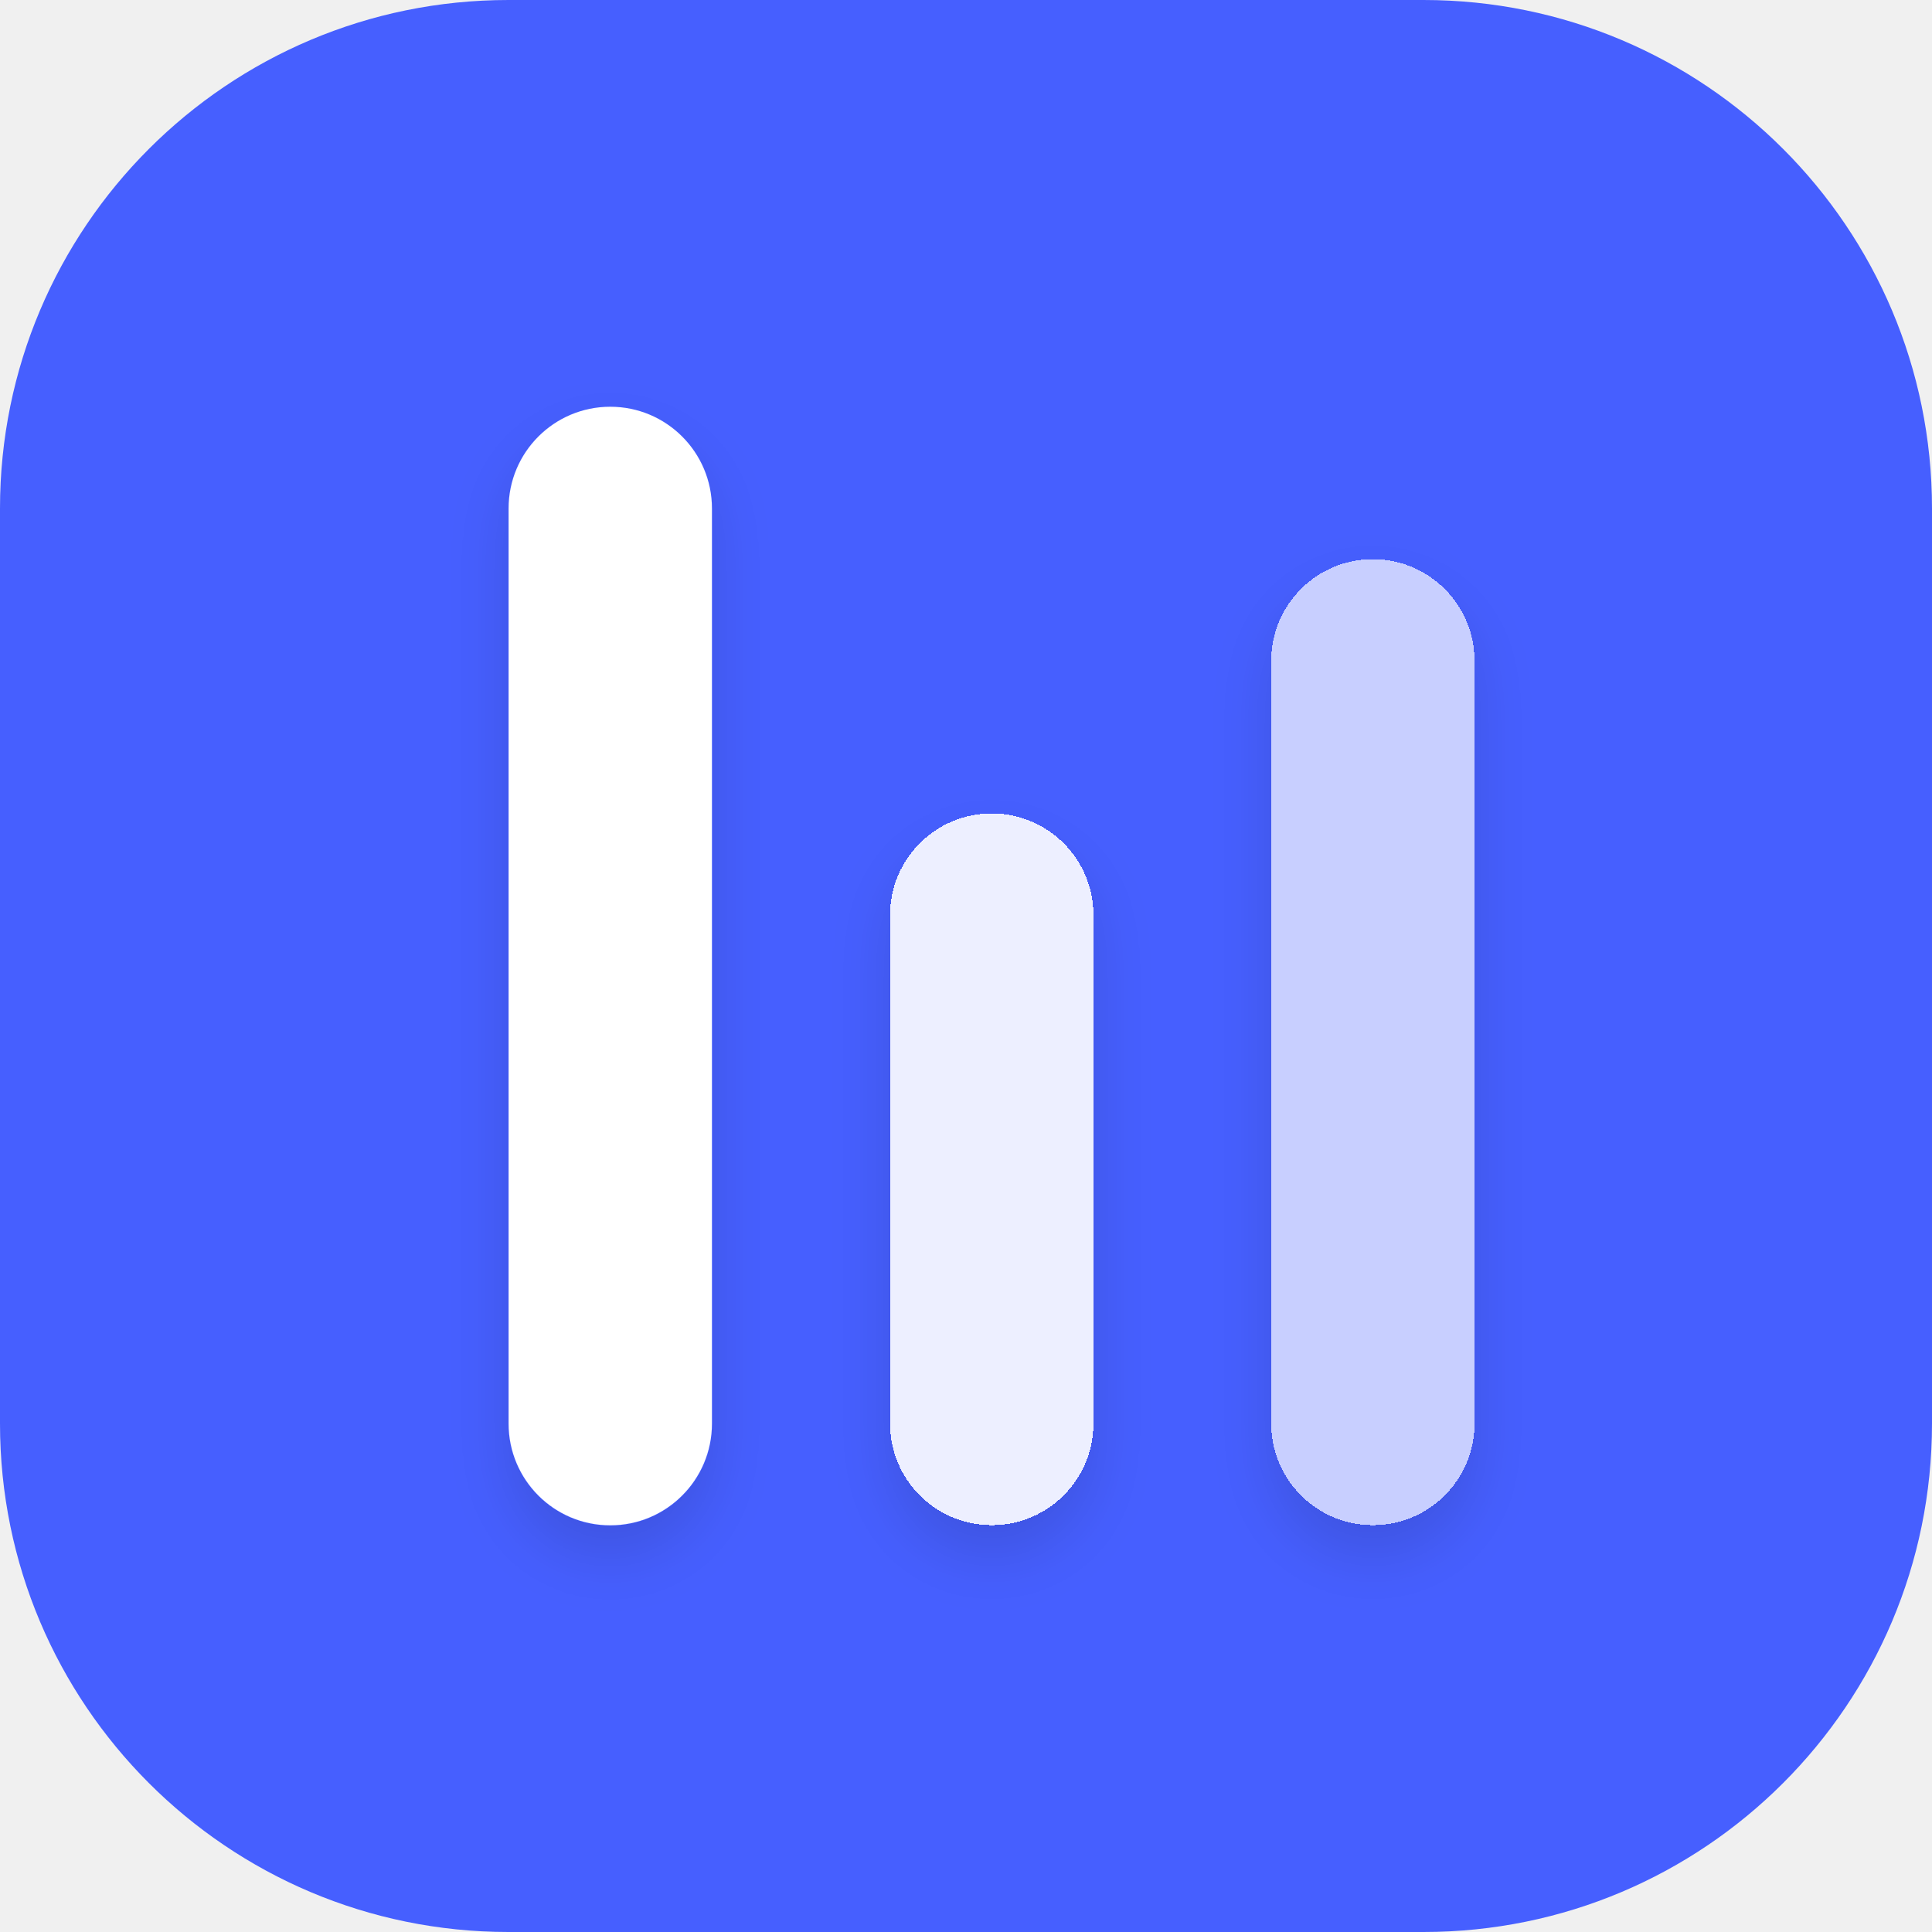
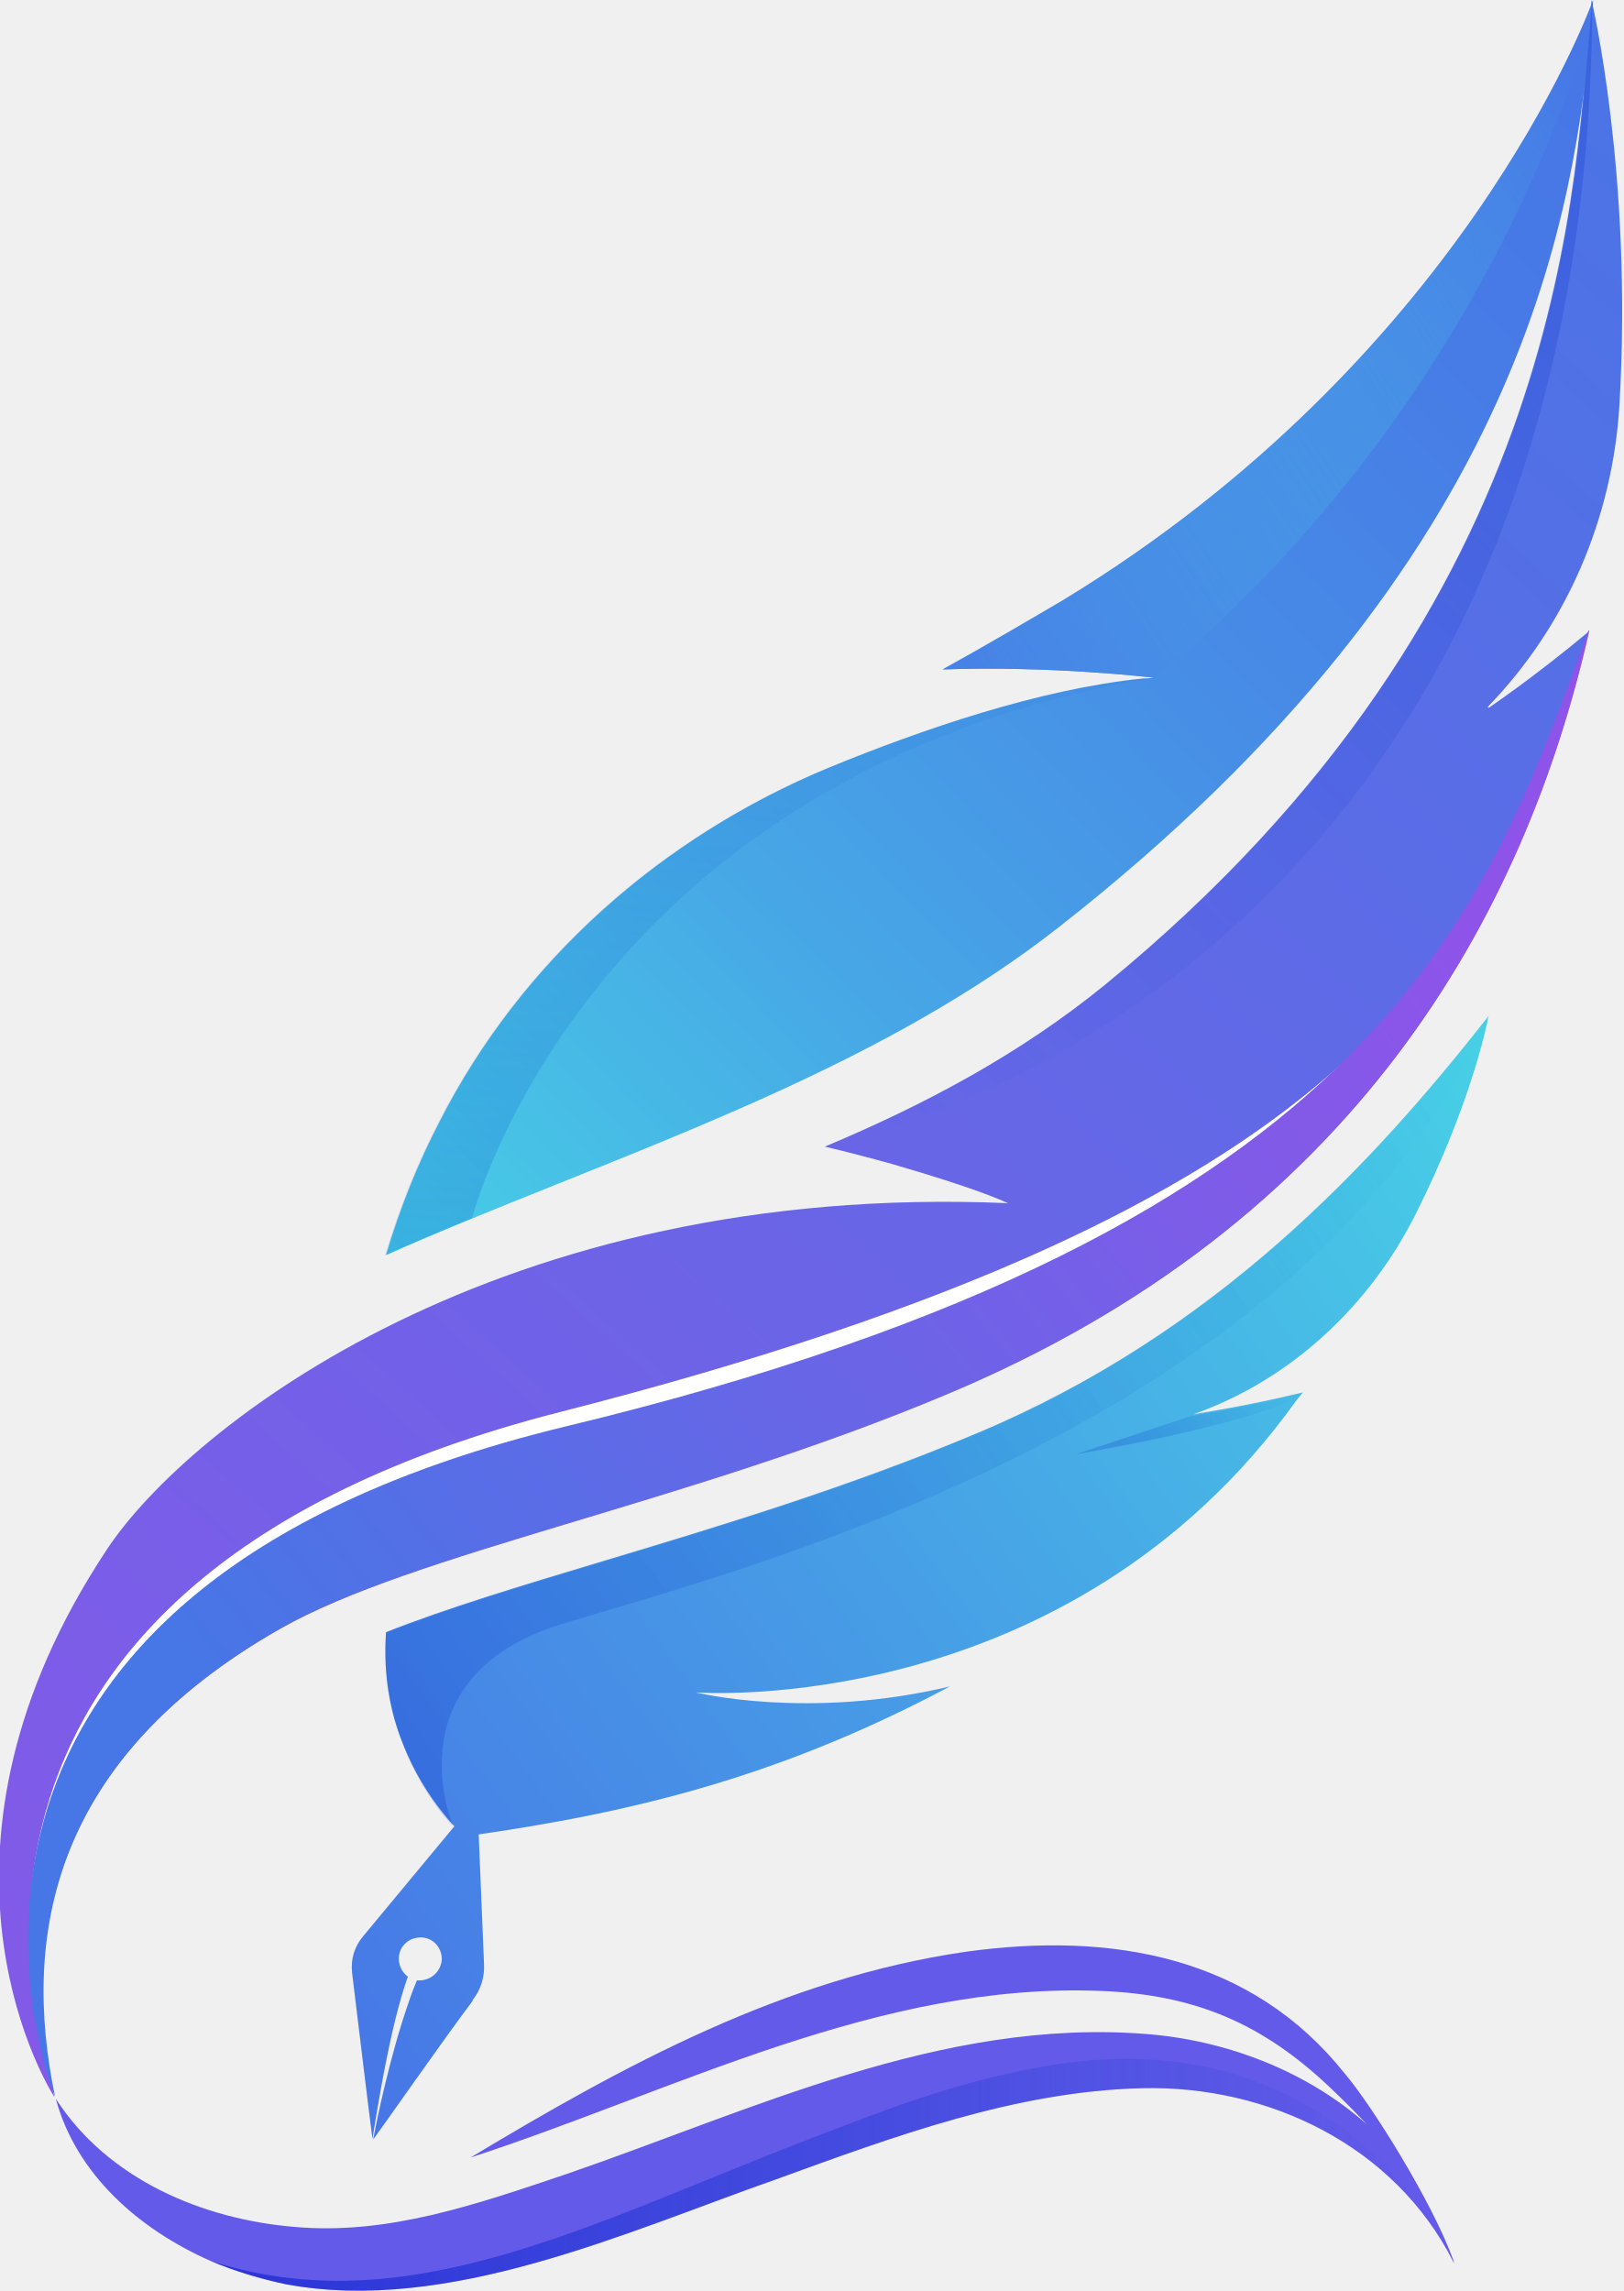
- <svg xmlns="http://www.w3.org/2000/svg" width="32" height="32" viewBox="0 0 32 32" fill="none">
-   <path d="M0 8.421C0 3.77 3.77 0 8.421 0H23.579C28.23 0 32 3.77 32 8.421V23.579C32 28.23 28.23 32 23.579 32H8.421C3.77 32 0 28.23 0 23.579V8.421Z" fill="#465FFF" />
-   <g filter="url(#filter0_d_1884_16361)">
-     <path d="M8.424 8.422C8.424 7.491 9.178 6.737 10.108 6.737C11.038 6.737 11.792 7.491 11.792 8.422V23.579C11.792 24.51 11.038 25.264 10.108 25.264C9.178 25.264 8.424 24.51 8.424 23.579V8.422Z" fill="white" />
+ <svg xmlns="http://www.w3.org/2000/svg" xmlns:xlink="http://www.w3.org/1999/xlink" version="1.1" viewBox="0 0 21.53 30.39">
+   <defs>
+     <style>
+       .st0 {
+         fill: url(#linear-gradient2);
+       }
+ 
+       .st1 {
+         fill: url(#linear-gradient10);
+       }
+ 
+       .st2 {
+         fill: url(#linear-gradient9);
+       }
+ 
+       .st2, .st3, .st4, .st5, .st6 {
+         mix-blend-mode: multiply;
+       }
+ 
+       .st2, .st3, .st4, .st6 {
+         opacity: .3;
+       }
+ 
+       .st7 {
+         fill: #fff;
+       }
+ 
+       .st8 {
+         fill: url(#linear-gradient1);
+       }
+ 
+       .st3 {
+         fill: url(#linear-gradient6);
+       }
+ 
+       .st9 {
+         isolation: isolate;
+       }
+ 
+       .st4 {
+         fill: url(#linear-gradient5);
+       }
+ 
+       .st5 {
+         fill: url(#linear-gradient7);
+         opacity: .78;
+       }
+ 
+       .st10 {
+         fill: url(#linear-gradient4);
+       }
+ 
+       .st11 {
+         fill: url(#linear-gradient3);
+       }
+ 
+       .st6 {
+         fill: url(#linear-gradient8);
+       }
+ 
+       .st12 {
+         fill: url(#linear-gradient);
+       }
+ 
+       .st13 {
+         fill: #645ae9;
+       }
+     </style>
+     <linearGradient id="linear-gradient" x1="-3.99" y1="32.71" x2="24.59" y2="1.12" gradientUnits="userSpaceOnUse">
+       <stop offset="0" stop-color="#8e54e9" />
+       <stop offset=".59" stop-color="#6567e7" />
+       <stop offset="1" stop-color="#4776e6" />
+     </linearGradient>
+     <linearGradient id="linear-gradient1" x1="3.35" y1="26.17" x2="19.68" y2="14.13" gradientUnits="userSpaceOnUse">
+       <stop offset="0" stop-color="#4776e6" />
+       <stop offset=".48" stop-color="#479ee6" />
+       <stop offset="1" stop-color="#47cfe6" />
+     </linearGradient>
+     <linearGradient id="linear-gradient2" x1="4.13" y1="27.22" x2="20.46" y2="15.19" xlink:href="#linear-gradient1" />
+     <linearGradient id="linear-gradient3" x1="22.18" y1="1.41" x2="5.9" y2="17.25" gradientUnits="userSpaceOnUse">
+       <stop offset="0" stop-color="#4776e6" />
+       <stop offset=".18" stop-color="#477be6" />
+       <stop offset=".42" stop-color="#478ce6" />
+       <stop offset=".7" stop-color="#47a7e6" />
+       <stop offset=".99" stop-color="#47cde6" />
+       <stop offset="1" stop-color="#47cfe6" />
+     </linearGradient>
+     <linearGradient id="linear-gradient4" x1="18.43" y1="11.43" x2="3.71" y2="23.39" xlink:href="#linear-gradient" />
+     <linearGradient id="linear-gradient5" x1="5.51" y1="23.22" x2="19.45" y2="13.66" gradientUnits="userSpaceOnUse">
+       <stop offset="0" stop-color="#4776e6" />
+       <stop offset=".1" stop-color="#477be6" stop-opacity=".94" />
+       <stop offset=".29" stop-color="#478ae6" stop-opacity=".77" />
+       <stop offset=".56" stop-color="#47a1e6" stop-opacity=".51" />
+       <stop offset=".88" stop-color="#47c2e6" stop-opacity=".14" />
+       <stop offset="1" stop-color="#47cfe6" stop-opacity="0" />
+     </linearGradient>
+     <linearGradient id="linear-gradient6" x1="9.88" y1="18.51" x2="10.59" y2="5.93" xlink:href="#linear-gradient5" />
+     <linearGradient id="linear-gradient7" x1="2.79" y1="28.84" x2="19.28" y2="28.84" xlink:href="#linear-gradient5" />
+     <linearGradient id="linear-gradient8" x1="15.21" y1="19.35" x2="17" y2="17.91" xlink:href="#linear-gradient5" />
+     <linearGradient id="linear-gradient9" x1="22.61" y1="2.05" x2="10.97" y2="14.51" xlink:href="#linear-gradient5" />
+     <linearGradient id="linear-gradient10" x1="10.72" y1="9.4" x2="21.84" y2="2.12" xlink:href="#linear-gradient5" />
+   </defs>
+   <g class="st9">
+     <g id="Layer_1">
+       <g>
+         <path class="st12" d="M19.75,9.38s-.01.01-.02.02c0,0,.61-.41,1.34-1.02-.85,3.76-3.09,7.85-8.52,10.12-3.45,1.45-7.07,2.1-8.84,3.11-3.02,1.72-3.44,4.06-2.99,6.21,0,0,0,0-.01-.02-.17-.28-1.91-3.3.71-7.25,1.08-1.63,5.2-4.88,11.95-4.59-.07-.03-.4-.19-1.54-.52-.29-.08-.59-.16-.89-.23,1.31-.55,2.58-1.22,3.72-2.15,6.23-5.1,6.22-10.71,6.45-13.06,0,0,.55,2.31.37,5.37-.09,1.5-.7,2.93-1.75,4.01Z" />
+         <path class="st8" d="M19.74,13.49s0,0,0,0c-.02.12-.24,1.17-.95,2.59-.61,1.23-1.66,2.22-2.96,2.68,0,0-.01,0-.02,0h.02c.11-.02.71-.11,1.45-.29-.02.03-.05.06-.08.1-3.04,4.25-7.95,3.88-7.97,3.88,0,0,1.49.37,3.37-.08-2.2,1.17-4.13,1.67-6.44,1.99h0s-.52-.46-.82-1.24c-.16-.4-.26-.89-.22-1.47h0c.78-.31,1.77-.61,2.87-.94,1.53-.46,3.26-.98,4.97-1.7,3.15-1.32,5.23-3.55,6.79-5.54Z" />
+         <path class="st0" d="M6.27,26.54c-.37.49-1.2,1.68-1.32,1.84.05-.27.22-1.1.47-1.82.04-.12.08-.22.11-.29.01,0,.02,0,.03,0,.16,0,.29-.12.3-.28,0-.16-.12-.29-.28-.29-.16,0-.29.12-.29.28,0,.1.05.19.12.24-.24.67-.41,1.79-.47,2.15-.04-.3-.2-1.62-.27-2.2-.02-.18.03-.35.15-.49l1.51-1.82.02.49h0s.07,1.7.07,1.7c.01.17-.04.34-.15.48Z" />
+         <path class="st13" d="M19.28,30.01c-.78-1.55-2.46-2.35-4.13-2.31-1.68.04-3.29.64-4.86,1.21-1.99.7-4.35,1.79-6.5,1.39-.33-.07-.67-.17-1-.31-.95-.42-1.78-1.15-2.05-2.15.69,1.07,1.95,1.6,3.17,1.7,1.24.11,2.41-.3,3.6-.7,2.47-.85,4.98-2.07,7.68-1.86,1.07.08,2.14.49,2.94,1.2-.16-.17-.33-.34-.5-.5-.89-.84-1.78-1.22-3.02-1.27-2.95-.12-5.64,1.32-8.37,2.21,2.03-1.22,4.15-2.38,6.57-2.73,1.94-.27,3.79.06,5.03,1.62.35.41,1.16,1.7,1.44,2.48,0,.02.01.04.02.04Z" />
+         <path class="st11" d="M21.13,0s0,0,0,0c0,.04,0,.09-.01.14,0,.02,0,.03,0,.05,0,.02,0,.04,0,.06-.25,2.48-.8,7.14-7.09,12.06-2.25,1.76-5.1,2.76-7.76,3.85-.39.16-.77.32-1.15.49.19-.64.43-1.23.71-1.77,1.09-2.14,2.95-3.78,5.17-4.7,1.22-.5,2.78-1.04,4.16-1.18.08,0,.12-.01.14-.01,0,0,0,0,0,0h0c-.08-.01-1.39-.16-2.8-.11.56-.31,1.09-.62,1.6-.92C19.38,4.75,21.07.16,21.13,0h0Z" />
+         <path class="st7" d="M20.78,9.33c-1.04,3.6-3.23,6.47-8.52,8.83-3.36,1.5-6.9,2.17-8.62,3.22-2.94,1.79-3.39,4.06-2.94,6.29,0,0,0,.01,0,0-.19-.53-2.16-6.67,6.73-8.94,10.7-2.73,12.03-6.04,13.35-9.41Z" />
+         <path class="st10" d="M21.08,8.37c-.85,3.76-3.09,7.85-8.52,10.12-3.45,1.45-7.07,2.1-8.84,3.11-3.02,1.72-3.44,4.06-2.99,6.21,0,0,0,0-.01-.02-.19-.51-2.32-6.67,6.79-8.87,10.96-2.64,12.23-6.97,13.56-10.56Z" />
+         <path class="st4" d="M19.74,13.49s0,0,0,0c-2.44,5.46-10,7.35-12.28,8.05-2.25.69-1.48,2.62-1.45,2.68-.03-.02-.42-.43-.67-1.09-.16-.4-.26-.89-.22-1.47h0c.78-.31,1.77-.61,2.87-.94,1.53-.46,3.26-.98,4.97-1.7,3.15-1.32,5.23-3.55,6.79-5.54Z" />
+         <path class="st3" d="M15.29,8.99c-7.53,1.3-9.03,7.17-9.03,7.17-.39.16-.77.32-1.15.49.19-.64.43-1.23.71-1.77,1.09-2.14,2.95-3.78,5.17-4.7,1.22-.5,2.78-1.04,4.16-1.18.08,0,.12-.01.14-.01Z" />
+         <path class="st5" d="M19.28,30.01c-.78-1.55-2.46-2.35-4.13-2.31-1.68.04-3.29.64-4.86,1.21-1.99.7-4.35,1.79-6.5,1.39-.33-.07-.67-.17-1-.31,2.6.84,5.02-.49,7.93-1.61.97-.37,1.96-.78,3.25-.99,3.6-.58,5.14,2.18,5.3,2.58,0,.02.01.04.02.04Z" />
+         <path class="st6" d="M17.28,18.49c-.61.4-3.01.8-3.01.8l1.54-.51h.02c.11-.02.71-.11,1.45-.29Z" />
+         <path class="st2" d="M10.95,15.21c1.31-.55,2.58-1.22,3.72-2.15,6.23-5.1,6.22-10.71,6.45-13.06-.05,13.32-10.18,15.21-10.18,15.21Z" />
+         <path class="st1" d="M21.13,0s0,0,0,0c0,.04,0,.09-.01.14,0,.02,0,.03,0,.05,0,.02,0,.04,0,.06-1.73,5.7-5.71,8.66-5.81,8.74-.08-.01-1.39-.16-2.8-.11.56-.31,1.09-.62,1.6-.92C19.38,4.75,21.07.16,21.13,0h0Z" />
+       </g>
+     </g>
  </g>
-   <g filter="url(#filter1_d_1884_16361)">
-     <path d="M14.742 15.157C14.742 14.227 15.496 13.473 16.426 13.473C17.357 13.473 18.111 14.227 18.111 15.157V23.578C18.111 24.508 17.357 25.262 16.426 25.262C15.496 25.262 14.742 24.508 14.742 23.578V15.157Z" fill="white" fill-opacity="0.9" shape-rendering="crispEdges" />
-   </g>
-   <g filter="url(#filter2_d_1884_16361)">
-     <path d="M21.055 10.946C21.055 10.016 21.809 9.262 22.739 9.262C23.669 9.262 24.423 10.016 24.423 10.946V23.578C24.423 24.508 23.669 25.262 22.739 25.262C21.809 25.262 21.055 24.508 21.055 23.578V10.946Z" fill="white" fill-opacity="0.7" shape-rendering="crispEdges" />
-   </g>
-   <defs>
-     <filter id="filter0_d_1884_16361" x="7.424" y="6.237" width="5.368" height="20.526" filterUnits="userSpaceOnUse" color-interpolation-filters="sRGB">
-       <feFlood flood-opacity="0" result="BackgroundImageFix" />
-       <feColorMatrix in="SourceAlpha" type="matrix" values="0 0 0 0 0 0 0 0 0 0 0 0 0 0 0 0 0 0 127 0" result="hardAlpha" />
-       <feOffset dy="0.5" />
-       <feGaussianBlur stdDeviation="0.5" />
-       <feComposite in2="hardAlpha" operator="out" />
-       <feColorMatrix type="matrix" values="0 0 0 0 0 0 0 0 0 0 0 0 0 0 0 0 0 0 0.12 0" />
-       <feBlend mode="normal" in2="BackgroundImageFix" result="effect1_dropShadow_1884_16361" />
-       <feBlend mode="normal" in="SourceGraphic" in2="effect1_dropShadow_1884_16361" result="shape" />
-     </filter>
-     <filter id="filter1_d_1884_16361" x="13.742" y="12.973" width="5.368" height="13.789" filterUnits="userSpaceOnUse" color-interpolation-filters="sRGB">
-       <feFlood flood-opacity="0" result="BackgroundImageFix" />
-       <feColorMatrix in="SourceAlpha" type="matrix" values="0 0 0 0 0 0 0 0 0 0 0 0 0 0 0 0 0 0 127 0" result="hardAlpha" />
-       <feOffset dy="0.5" />
-       <feGaussianBlur stdDeviation="0.5" />
-       <feComposite in2="hardAlpha" operator="out" />
-       <feColorMatrix type="matrix" values="0 0 0 0 0 0 0 0 0 0 0 0 0 0 0 0 0 0 0.12 0" />
-       <feBlend mode="normal" in2="BackgroundImageFix" result="effect1_dropShadow_1884_16361" />
-       <feBlend mode="normal" in="SourceGraphic" in2="effect1_dropShadow_1884_16361" result="shape" />
-     </filter>
-     <filter id="filter2_d_1884_16361" x="20.055" y="8.762" width="5.368" height="18" filterUnits="userSpaceOnUse" color-interpolation-filters="sRGB">
-       <feFlood flood-opacity="0" result="BackgroundImageFix" />
-       <feColorMatrix in="SourceAlpha" type="matrix" values="0 0 0 0 0 0 0 0 0 0 0 0 0 0 0 0 0 0 127 0" result="hardAlpha" />
-       <feOffset dy="0.5" />
-       <feGaussianBlur stdDeviation="0.5" />
-       <feComposite in2="hardAlpha" operator="out" />
-       <feColorMatrix type="matrix" values="0 0 0 0 0 0 0 0 0 0 0 0 0 0 0 0 0 0 0.12 0" />
-       <feBlend mode="normal" in2="BackgroundImageFix" result="effect1_dropShadow_1884_16361" />
-       <feBlend mode="normal" in="SourceGraphic" in2="effect1_dropShadow_1884_16361" result="shape" />
-     </filter>
-   </defs>
</svg>
